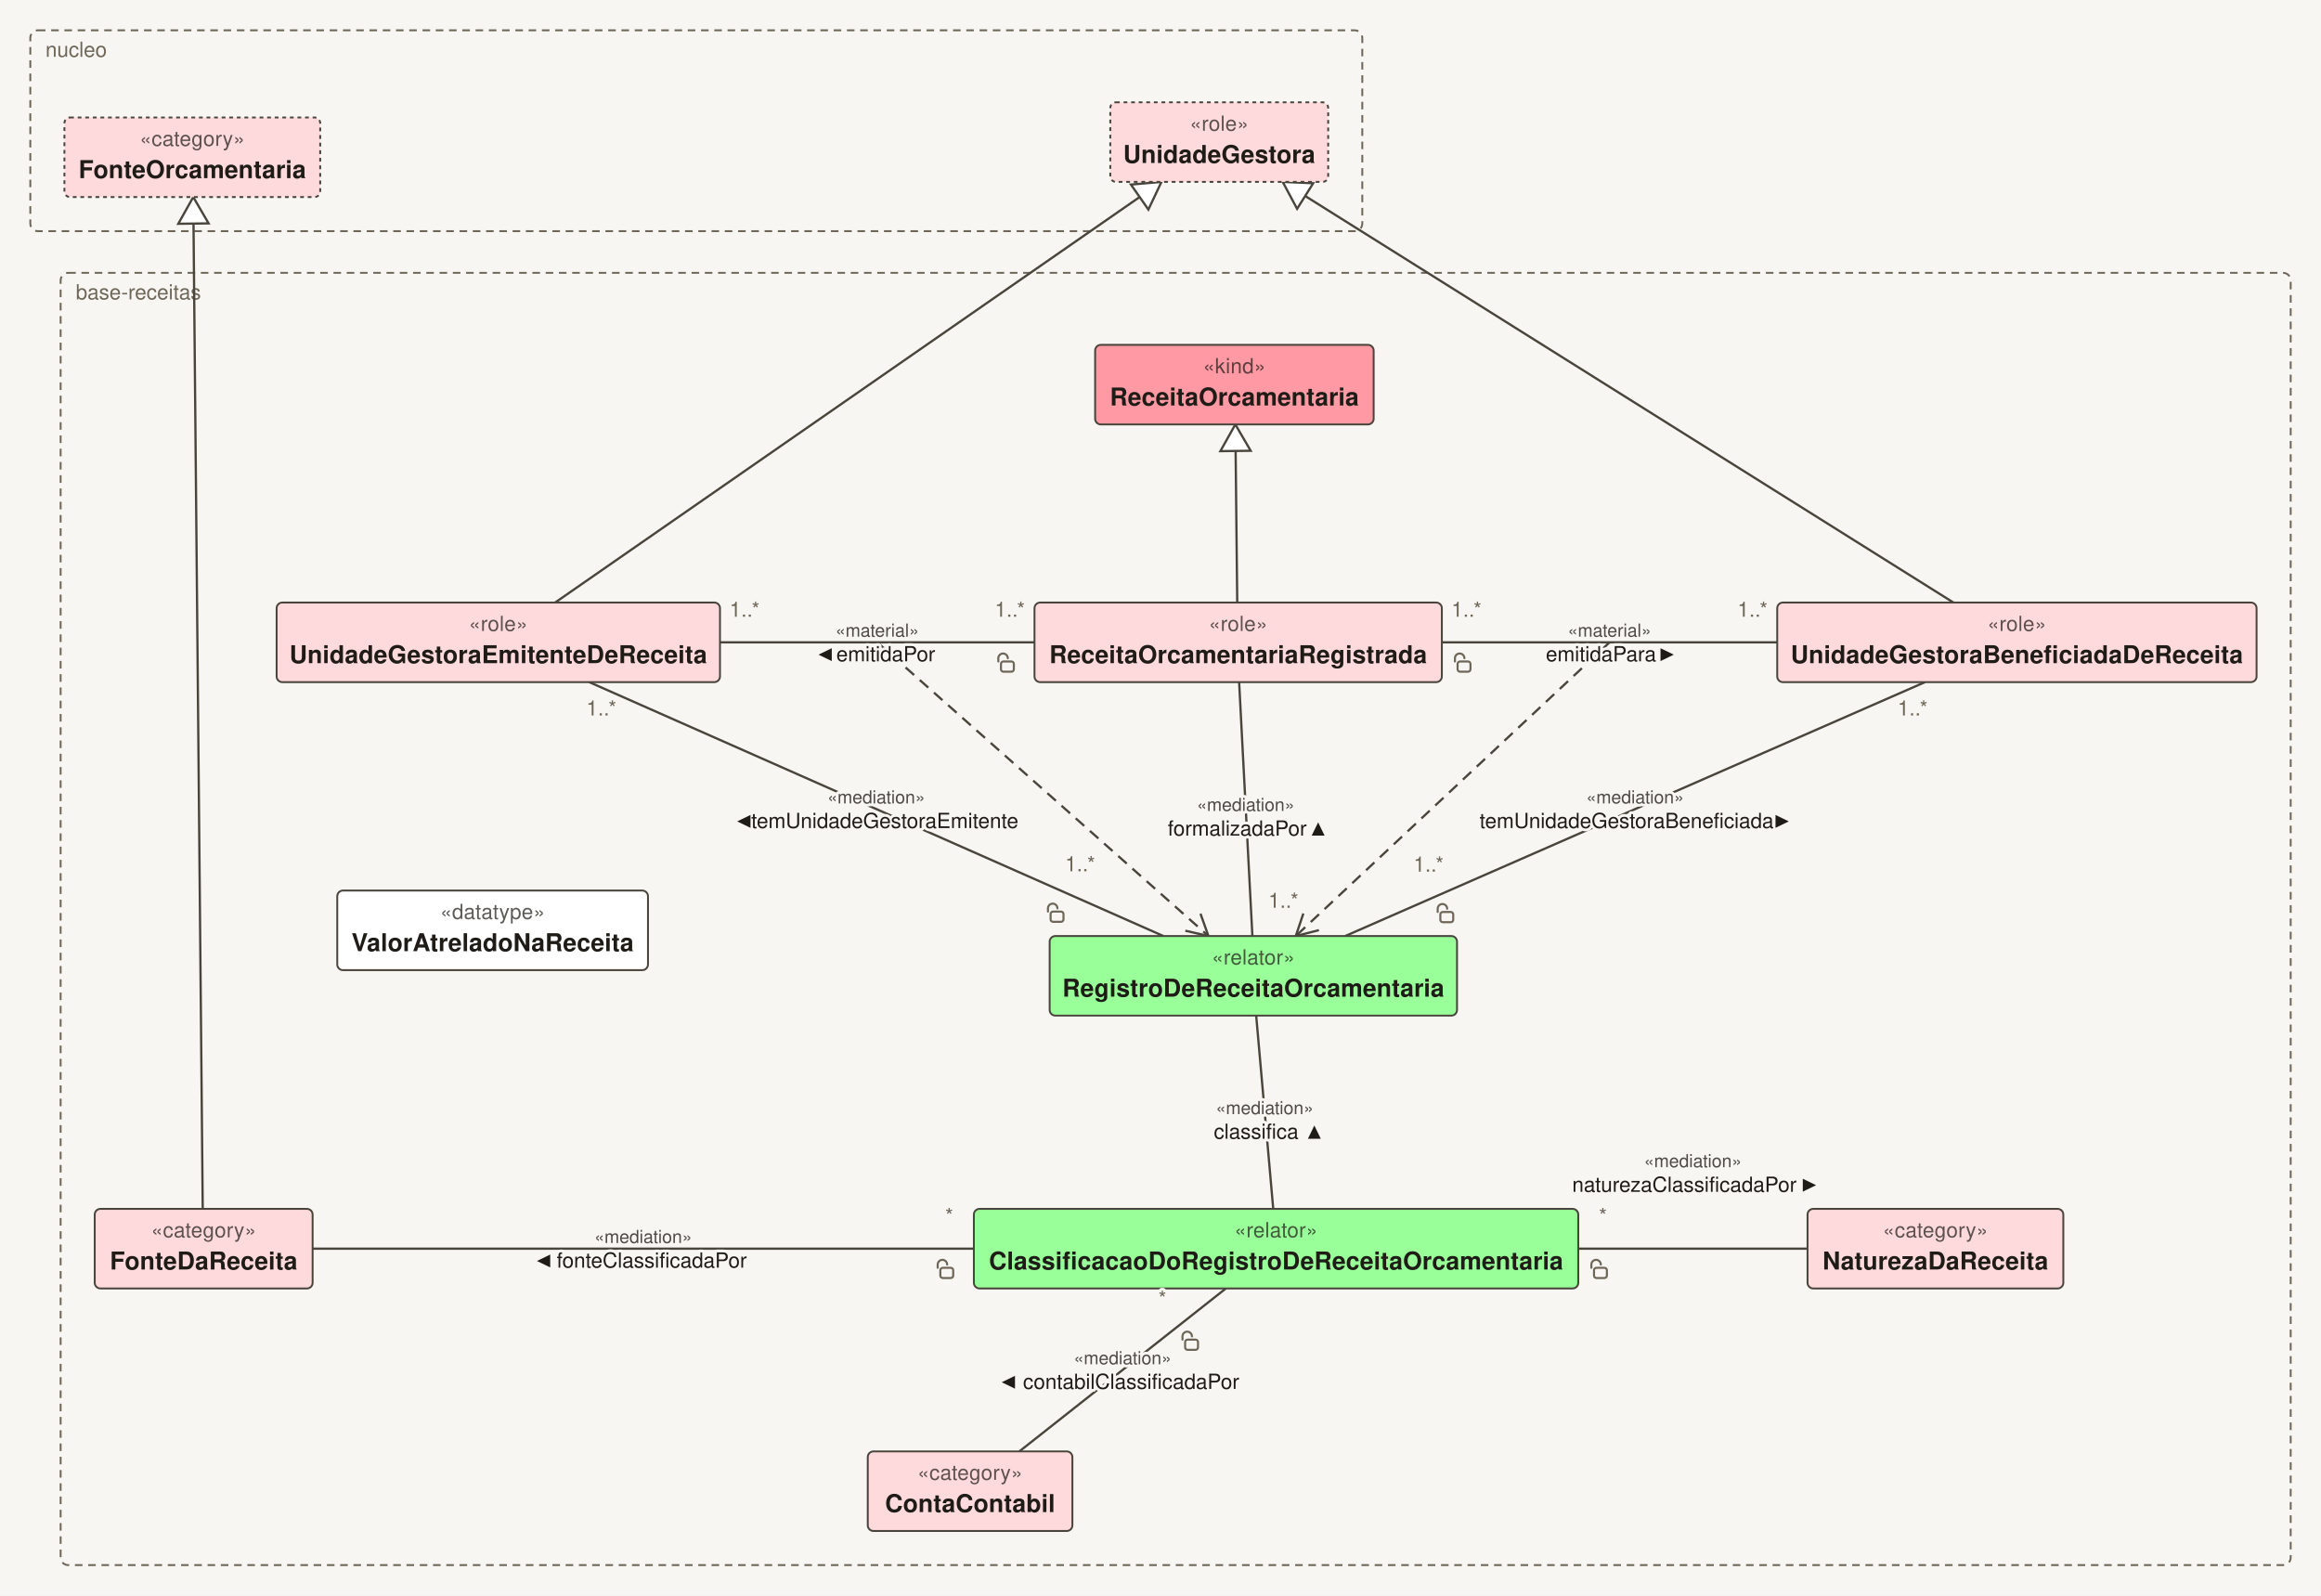
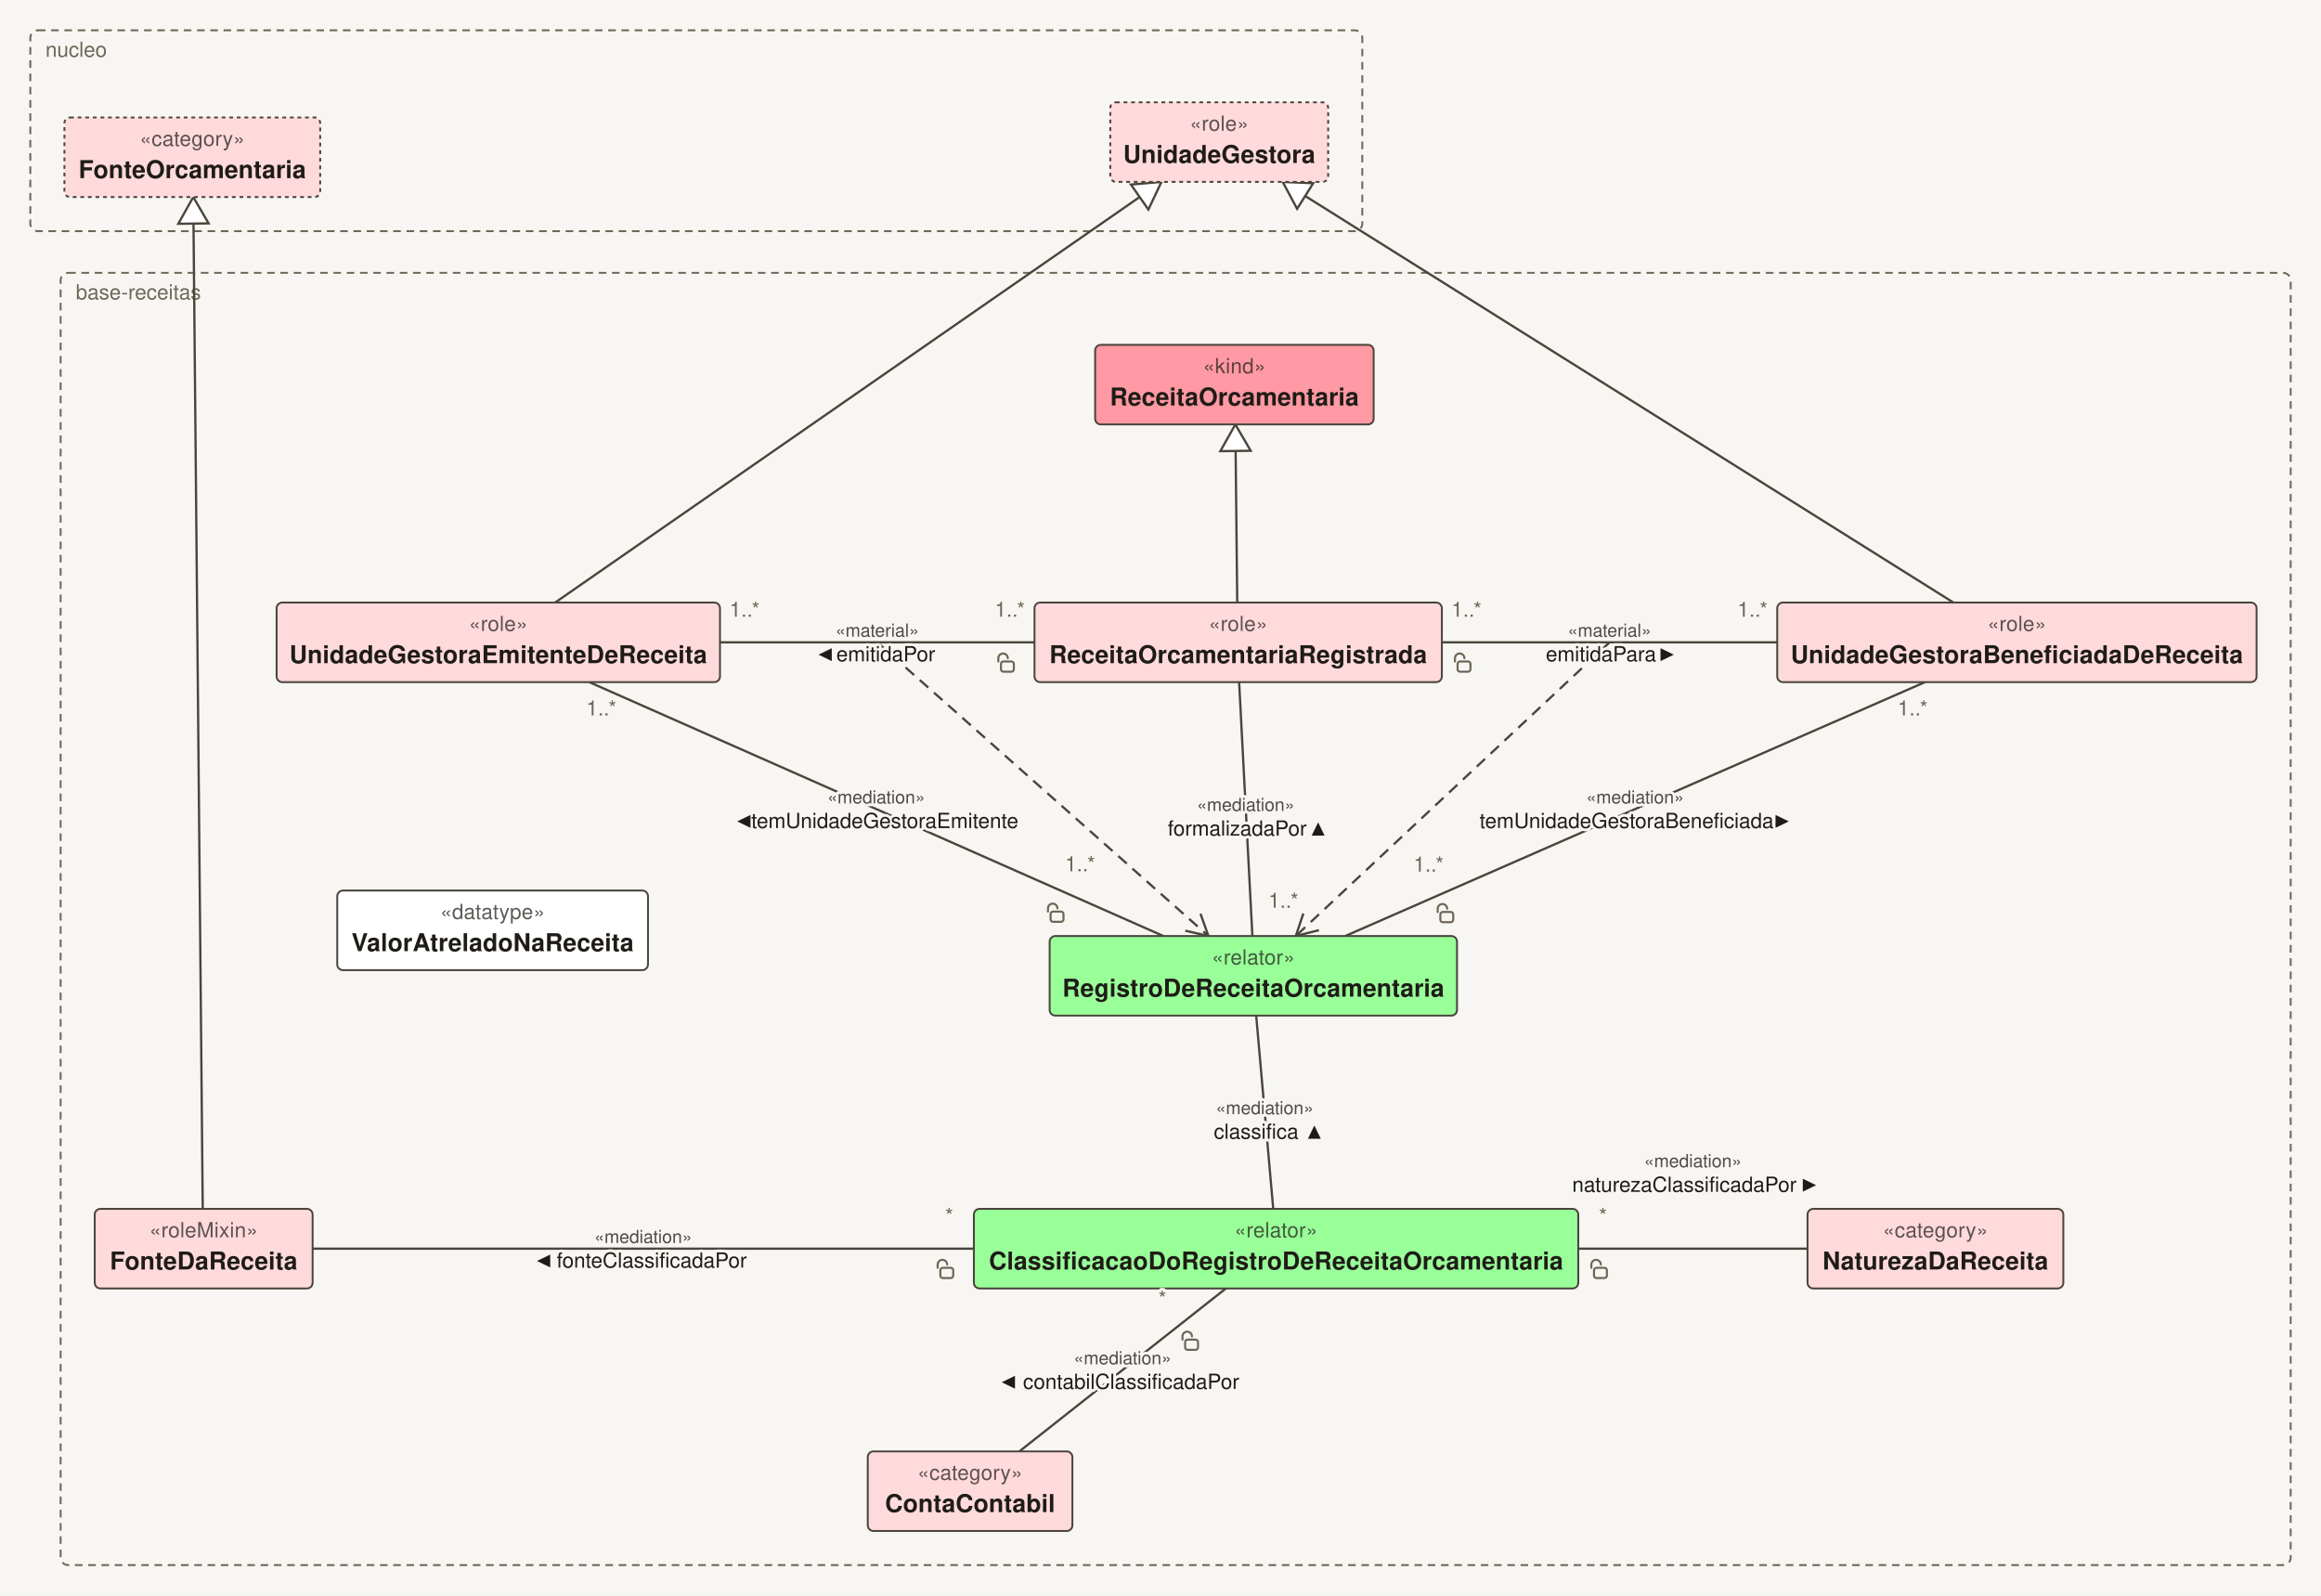
<svg xmlns="http://www.w3.org/2000/svg" viewBox="1014 266 1225 842" width="1225" height="842">
  <style>
/* Everything that is text, before anything specialises it. The label layer sits
   above the boxes and outside every other group, so a rule that reached labels
   through their edge stopped reaching them the day they were lifted out of it --
   and an SVG with no font-family on a text element falls back to a 16px serif.
   Stated once at the top, no layer can lose it again. */
text {
    font-family: "Helvetica Neue", Helvetica, Arial, "Liberation Sans", sans-serif;
    font-stretch: normal;
    font-size: 11px;
    fill: #1f1c17;
    font-variant-numeric: tabular-nums;
}

.tv-node rect { stroke: #4a453c; stroke-width: 1; }
.tv-node text { fill: #1f1c17; }
.tv-name { font-weight: 600; font-size: 13px; letter-spacing: 0.005em; }
.tv-legend text { font-size: 13px; fill: #1f1c17; }
.tv-stereotype { font-size: 11px; fill-opacity: 0.72; letter-spacing: 0.01em; }
.tv-attribute { font-size: 12px; }
.tv-edge path { fill: none; stroke: #4a453c; stroke-width: 1.2; }
.tv-end { fill: #6e6658; }
/* No letter-spacing on a label drawn with a halo: WebKit places letter-spaced
   SVG text glyph by glyph and then draws no halo, so in Safari, and in an
   exported SVG opened in Preview, the line ran through the label and its
   letters came out uneven. Chromium and Firefox never showed it. */
.tv-edge-stereotype { font-size: 9.5px; fill-opacity: 0.78; }
.tv-marker { fill: #ffffff; stroke: #4a453c; stroke-width: 1.2; }
.tv-arrow { fill: none; stroke: #4a453c; stroke-width: 1.2; }
.tv-reading { fill: #1f1c17; stroke: none; }
.tv-lock { fill: none; stroke: #6e6658; stroke-width: 1.1; stroke-linecap: round; }
.tv-lock rect { fill: #f7f6f2; }
.tv-group rect { fill: none; stroke: #6e6658; stroke-dasharray: 4 3; }
.tv-group text { font-size: 11px; fill: #6e6658; }
.tv-ontology rect { fill: none; stroke: #4a453c; stroke-width: 1.2; stroke-dasharray: none; }
.tv-ontology text { font-weight: 600; font-size: 13px; fill: #1f1c17; }
.tv-location { font-size: 12px; fill-opacity: 0.72; }
.tv-selected rect { stroke: #1f5c5c; stroke-width: 2.5; }
/* The second selector is for a leg of a shared tree, which carries its own id
   and so is chosen as itself rather than through a group around it. */
.tv-selected path, path.tv-selected { stroke: #1f5c5c; stroke-width: 2.2; }
.tv-unresolved rect { stroke-dasharray: 5 3; }
.tv-external rect { stroke-dasharray: 2 2; }
</style>
  <rect x="1014" y="266" width="1225" height="842" fill="#f7f6f2" />
  <g class="tv-group" data-group="pkg:base-receitas">
    <rect x="1046" y="410" width="1177" height="682" rx="4" />
    <text x="1054" y="424">base-receitas</text>
  </g>
  <g class="tv-group" data-group="pkg:nucleo">
    <rect x="1030" y="282" width="703" height="106" rx="4" />
    <text x="1038" y="296">nucleo</text>
  </g>
  <g class="tv-edge" data-edge="gen:base-receitas::FonteDaReceita-&gt;nucleo::FonteOrcamentaria">
    <path d="M 1121 904 L 1116 370" />
    <polygon class="tv-marker" points="1116,370 1108.1,384.1 1124.1,383.9" />
  </g>
  <g class="tv-edge" data-edge="gen:base-receitas::UnidadeGestoraEmitenteDeReceita-&gt;nucleo::UnidadeGestora">
    <path d="M 1307 584 L 1627 362" />
    <polygon class="tv-marker" points="1627,362 1610.9,363.4 1620.1,376.6" />
  </g>
  <g class="tv-edge" data-edge="gen:base-receitas::UnidadeGestoraBeneficiadaDeReceita-&gt;nucleo::UnidadeGestora">
    <path d="M 2045 584 L 1691 362" />
    <polygon class="tv-marker" points="1691,362 1698.6,376.2 1707.1,362.7" />
  </g>
  <g class="tv-edge" data-edge="gen:base-receitas::ReceitaOrcamentariaRegistrada-&gt;base-receitas::ReceitaOrcamentaria">
    <path d="M 1667 584 L 1666 490" />
    <polygon class="tv-marker" points="1666,490 1658.1,504.1 1674.1,503.9" />
  </g>
  <g class="tv-edge" data-edge="rel:base-receitas::ReceitaOrcamentariaRegistrada-&gt;base-receitas::UnidadeGestoraBeneficiadaDeReceita:material:emitidaPara">
    <path d="M 1775 605 L 1952 605" />
  </g>
  <g class="tv-edge" data-edge="rel:base-receitas::ReceitaOrcamentariaRegistrada-&gt;base-receitas::UnidadeGestoraEmitenteDeReceita:material:emitidaPor">
    <path d="M 1560 605 L 1394 605" />
  </g>
  <g class="tv-edge" data-edge="rel:base-receitas::RegistroDeReceitaOrcamentaria-&gt;base-receitas::ReceitaOrcamentariaRegistrada:mediation:formalizadaPor">
    <path d="M 1675 760 L 1668 626" />
  </g>
  <g class="tv-edge" data-edge="rel:base-receitas::RegistroDeReceitaOrcamentaria-&gt;base-receitas::UnidadeGestoraEmitenteDeReceita:mediation:temUnidadeGestoraEmitente">
    <path d="M 1628 760 L 1325 626" />
  </g>
  <g class="tv-edge" data-edge="rel:base-receitas::RegistroDeReceitaOrcamentaria-&gt;base-receitas::UnidadeGestoraBeneficiadaDeReceita:mediation:temUnidadeGestoraBeneficiada">
    <path d="M 1724 760 L 2030 626" />
  </g>
  <g class="tv-edge" data-edge="rel:base-receitas::ClassificacaoDoRegistroDeReceitaOrcamentaria-&gt;base-receitas::RegistroDeReceitaOrcamentaria:mediation:classifica">
    <path d="M 1686 904 L 1677 802" />
  </g>
  <g class="tv-edge" data-edge="rel:base-receitas::ClassificacaoDoRegistroDeReceitaOrcamentaria-&gt;base-receitas::NaturezaDaReceita:mediation:naturezaClassificadaPor">
    <path d="M 1847 925 L 1968 925" />
  </g>
  <g class="tv-edge" data-edge="rel:base-receitas::ClassificacaoDoRegistroDeReceitaOrcamentaria-&gt;base-receitas::FonteDaReceita:mediation:fonteClassificadaPor">
    <path d="M 1528 925 L 1179 925" />
  </g>
  <g class="tv-edge" data-edge="rel:base-receitas::ClassificacaoDoRegistroDeReceitaOrcamentaria-&gt;base-receitas::ContaContabil:mediation:contabilClassificadaPor">
    <path d="M 1661 946 L 1552 1032" />
  </g>
  <g class="tv-edge tv-derivation" data-derivation="rel:base-receitas::ReceitaOrcamentariaRegistrada-&gt;base-receitas::UnidadeGestoraBeneficiadaDeReceita:material:emitidaPara" data-supplier="base-receitas::RegistroDeReceitaOrcamentaria">
    <path d="M 1863.5 605 L 1697.9 760" stroke-dasharray="6 4" />
    <path class="tv-arrow" d="M 1710.1 756.9 L 1697.9 760 L 1701.9 748.1" />
  </g>
  <g class="tv-edge tv-derivation" data-derivation="rel:base-receitas::ReceitaOrcamentariaRegistrada-&gt;base-receitas::UnidadeGestoraEmitenteDeReceita:material:emitidaPor" data-supplier="base-receitas::RegistroDeReceitaOrcamentaria">
    <path d="M 1477 605 L 1651.8 760" stroke-dasharray="6 4" />
    <path class="tv-arrow" d="M 1647.6 748.2 L 1651.8 760 L 1639.6 757.2" />
  </g>
  <g class="tv-node" data-node="base-receitas::NaturezaDaReceita">
    <rect x="1968" y="904" width="135" height="42" rx="3" fill="#FFDADD" />
    <text class="tv-stereotype" x="2035.5" y="919" text-anchor="middle">«category»</text>
    <text class="tv-name" x="2035.5" y="936" text-anchor="middle">NaturezaDaReceita</text>
  </g>
  <g class="tv-node" data-node="base-receitas::FonteDaReceita">
    <rect x="1064" y="904" width="115" height="42" rx="3" fill="#FFDADD" />
-     <text class="tv-stereotype" x="1121.5" y="919" text-anchor="middle">«category»</text>
+     <text class="tv-stereotype" x="1121.5" y="919" text-anchor="middle">«roleMixin»</text>
    <text class="tv-name" x="1121.5" y="936" text-anchor="middle">FonteDaReceita</text>
  </g>
  <g class="tv-node tv-external" data-node="nucleo::FonteOrcamentaria">
    <rect x="1048" y="328" width="135" height="42" rx="3" fill="#FFDADD" />
    <text class="tv-stereotype" x="1115.5" y="343" text-anchor="middle">«category»</text>
    <text class="tv-name" x="1115.5" y="360" text-anchor="middle">FonteOrcamentaria</text>
  </g>
  <g class="tv-node" data-node="base-receitas::ContaContabil">
    <rect x="1472" y="1032" width="108" height="42" rx="3" fill="#FFDADD" />
    <text class="tv-stereotype" x="1526" y="1047" text-anchor="middle">«category»</text>
    <text class="tv-name" x="1526" y="1064" text-anchor="middle">ContaContabil</text>
  </g>
  <g class="tv-node" data-node="base-receitas::UnidadeGestoraEmitenteDeReceita">
    <rect x="1160" y="584" width="234" height="42" rx="3" fill="#FFDADD" />
    <text class="tv-stereotype" x="1277" y="599" text-anchor="middle">«role»</text>
    <text class="tv-name" x="1277" y="616" text-anchor="middle">UnidadeGestoraEmitenteDeReceita</text>
  </g>
  <g class="tv-node tv-external" data-node="nucleo::UnidadeGestora">
    <rect x="1600" y="320" width="115" height="42" rx="3" fill="#FFDADD" />
    <text class="tv-stereotype" x="1657.5" y="335" text-anchor="middle">«role»</text>
    <text class="tv-name" x="1657.5" y="352" text-anchor="middle">UnidadeGestora</text>
  </g>
  <g class="tv-node" data-node="base-receitas::UnidadeGestoraBeneficiadaDeReceita">
    <rect x="1952" y="584" width="253" height="42" rx="3" fill="#FFDADD" />
    <text class="tv-stereotype" x="2078.5" y="599" text-anchor="middle">«role»</text>
    <text class="tv-name" x="2078.5" y="616" text-anchor="middle">UnidadeGestoraBeneficiadaDeReceita</text>
  </g>
  <g class="tv-node" data-node="base-receitas::ReceitaOrcamentaria">
    <rect x="1592" y="448" width="147" height="42" rx="3" fill="#FF99A3" />
    <text class="tv-stereotype" x="1665.5" y="463" text-anchor="middle">«kind»</text>
    <text class="tv-name" x="1665.5" y="480" text-anchor="middle">ReceitaOrcamentaria</text>
  </g>
  <g class="tv-node" data-node="base-receitas::ReceitaOrcamentariaRegistrada">
    <rect x="1560" y="584" width="215" height="42" rx="3" fill="#FFDADD" />
    <text class="tv-stereotype" x="1667.5" y="599" text-anchor="middle">«role»</text>
    <text class="tv-name" x="1667.5" y="616" text-anchor="middle">ReceitaOrcamentariaRegistrada</text>
  </g>
  <g class="tv-node" data-node="base-receitas::ValorAtreladoNaReceita">
    <rect x="1192" y="736" width="164" height="42" rx="3" fill="#FFFFFF" />
    <text class="tv-stereotype" x="1274" y="751" text-anchor="middle">«datatype»</text>
    <text class="tv-name" x="1274" y="768" text-anchor="middle">ValorAtreladoNaReceita</text>
  </g>
  <g class="tv-node" data-node="base-receitas::RegistroDeReceitaOrcamentaria">
    <rect x="1568" y="760" width="215" height="42" rx="3" fill="#99FF99" />
    <text class="tv-stereotype" x="1675.5" y="775" text-anchor="middle">«relator»</text>
    <text class="tv-name" x="1675.5" y="792" text-anchor="middle">RegistroDeReceitaOrcamentaria</text>
  </g>
  <g class="tv-node" data-node="base-receitas::ClassificacaoDoRegistroDeReceitaOrcamentaria">
    <rect x="1528" y="904" width="319" height="42" rx="3" fill="#99FF99" />
    <text class="tv-stereotype" x="1687.5" y="919" text-anchor="middle">«relator»</text>
    <text class="tv-name" x="1687.5" y="936" text-anchor="middle">ClassificacaoDoRegistroDeReceitaOrcamentaria</text>
  </g>
  <g class="tv-labels">
    <text class="tv-edge-stereotype" data-for="rel:base-receitas::RegistroDeReceitaOrcamentaria-&gt;base-receitas::UnidadeGestoraBeneficiadaDeReceita:mediation:temUnidadeGestoraBeneficiada" x="1877" y="690" text-anchor="middle" paint-order="stroke" stroke="#f7f6f2" stroke-width="3" stroke-linejoin="round">«mediation»</text>
    <text data-for="rel:base-receitas::RegistroDeReceitaOrcamentaria-&gt;base-receitas::UnidadeGestoraBeneficiadaDeReceita:mediation:temUnidadeGestoraBeneficiada" x="1872.5" y="703" text-anchor="middle" paint-order="stroke" stroke="#f7f6f2" stroke-width="3" stroke-linejoin="round">temUnidadeGestoraBeneficiada</text>
    <polygon class="tv-reading" points="1958.1,699.5 1951.1,702.9 1951.1,696.1" />
    <text class="tv-end" data-for="rel:base-receitas::RegistroDeReceitaOrcamentaria-&gt;base-receitas::UnidadeGestoraBeneficiadaDeReceita:mediation:temUnidadeGestoraBeneficiada" x="1768" y="726" text-anchor="middle" paint-order="stroke" stroke="#f7f6f2" stroke-width="3" stroke-linejoin="round">1..*</text>
    <g class="tv-lock" data-for="rel:base-receitas::RegistroDeReceitaOrcamentaria-&gt;base-receitas::UnidadeGestoraBeneficiadaDeReceita:mediation:temUnidadeGestoraBeneficiada" transform="translate(1771.4, 742.7)" aria-label="not const">
      <path d="M 1.4 4.6 V 2.9 a 2.5 2.5 0 0 1 5 0" />
      <rect x="2.8" y="4.6" width="6.8" height="5.4" rx="1.3" stroke="#6e6658" />
    </g>
    <text class="tv-end" data-for="rel:base-receitas::RegistroDeReceitaOrcamentaria-&gt;base-receitas::UnidadeGestoraBeneficiadaDeReceita:mediation:temUnidadeGestoraBeneficiada" x="2023.5" y="643.6" text-anchor="middle" paint-order="stroke" stroke="#f7f6f2" stroke-width="3" stroke-linejoin="round">1..*</text>
    <text class="tv-edge-stereotype" data-for="rel:base-receitas::RegistroDeReceitaOrcamentaria-&gt;base-receitas::UnidadeGestoraEmitenteDeReceita:mediation:temUnidadeGestoraEmitente" x="1476.5" y="690" text-anchor="middle" paint-order="stroke" stroke="#f7f6f2" stroke-width="3" stroke-linejoin="round">«mediation»</text>
    <text data-for="rel:base-receitas::RegistroDeReceitaOrcamentaria-&gt;base-receitas::UnidadeGestoraEmitenteDeReceita:mediation:temUnidadeGestoraEmitente" x="1481" y="703" text-anchor="middle" paint-order="stroke" stroke="#f7f6f2" stroke-width="3" stroke-linejoin="round">temUnidadeGestoraEmitente</text>
    <polygon class="tv-reading" points="1403.1,699.5 1410.1,696.1 1410.1,702.9" />
    <text class="tv-end" data-for="rel:base-receitas::RegistroDeReceitaOrcamentaria-&gt;base-receitas::UnidadeGestoraEmitenteDeReceita:mediation:temUnidadeGestoraEmitente" x="1584.1" y="725.8" text-anchor="middle" paint-order="stroke" stroke="#f7f6f2" stroke-width="3" stroke-linejoin="round">1..*</text>
    <g class="tv-lock" data-for="rel:base-receitas::RegistroDeReceitaOrcamentaria-&gt;base-receitas::UnidadeGestoraEmitenteDeReceita:mediation:temUnidadeGestoraEmitente" transform="translate(1565.7, 742.5)" aria-label="not const">
      <path d="M 1.4 4.6 V 2.9 a 2.5 2.5 0 0 1 5 0" />
      <rect x="2.8" y="4.6" width="6.8" height="5.4" rx="1.3" stroke="#6e6658" />
    </g>
    <text class="tv-end" data-for="rel:base-receitas::RegistroDeReceitaOrcamentaria-&gt;base-receitas::UnidadeGestoraEmitenteDeReceita:mediation:temUnidadeGestoraEmitente" x="1331.4" y="643.6" text-anchor="middle" paint-order="stroke" stroke="#f7f6f2" stroke-width="3" stroke-linejoin="round">1..*</text>
    <text class="tv-edge-stereotype" data-for="rel:base-receitas::ClassificacaoDoRegistroDeReceitaOrcamentaria-&gt;base-receitas::NaturezaDaReceita:mediation:naturezaClassificadaPor" x="1907.5" y="882" text-anchor="middle" paint-order="stroke" stroke="#f7f6f2" stroke-width="3" stroke-linejoin="round">«mediation»</text>
    <text data-for="rel:base-receitas::ClassificacaoDoRegistroDeReceitaOrcamentaria-&gt;base-receitas::NaturezaDaReceita:mediation:naturezaClassificadaPor" x="1903" y="895" text-anchor="middle" paint-order="stroke" stroke="#f7f6f2" stroke-width="3" stroke-linejoin="round">naturezaClassificadaPor</text>
    <polygon class="tv-reading" points="1972.5,891.5 1965.5,894.9 1965.5,888.1" />
    <text class="tv-end" data-for="rel:base-receitas::ClassificacaoDoRegistroDeReceitaOrcamentaria-&gt;base-receitas::NaturezaDaReceita:mediation:naturezaClassificadaPor" x="1860" y="911.5" text-anchor="middle" paint-order="stroke" stroke="#f7f6f2" stroke-width="3" stroke-linejoin="round">*</text>
    <g class="tv-lock" data-for="rel:base-receitas::ClassificacaoDoRegistroDeReceitaOrcamentaria-&gt;base-receitas::NaturezaDaReceita:mediation:naturezaClassificadaPor" transform="translate(1852.5, 930.5)" aria-label="not const">
      <path d="M 1.4 4.6 V 2.9 a 2.5 2.5 0 0 1 5 0" />
      <rect x="2.8" y="4.6" width="6.8" height="5.4" rx="1.3" stroke="#6e6658" />
    </g>
    <text class="tv-edge-stereotype" data-for="rel:base-receitas::ClassificacaoDoRegistroDeReceitaOrcamentaria-&gt;base-receitas::ContaContabil:mediation:contabilClassificadaPor" x="1606.5" y="986" text-anchor="middle" paint-order="stroke" stroke="#f7f6f2" stroke-width="3" stroke-linejoin="round">«mediation»</text>
    <text data-for="rel:base-receitas::ClassificacaoDoRegistroDeReceitaOrcamentaria-&gt;base-receitas::ContaContabil:mediation:contabilClassificadaPor" x="1611" y="999" text-anchor="middle" paint-order="stroke" stroke="#f7f6f2" stroke-width="3" stroke-linejoin="round">contabilClassificadaPor</text>
    <polygon class="tv-reading" points="1542.7,995.5 1549.7,992.1 1549.7,998.9" />
    <text class="tv-end" data-for="rel:base-receitas::ClassificacaoDoRegistroDeReceitaOrcamentaria-&gt;base-receitas::ContaContabil:mediation:contabilClassificadaPor" x="1627.5" y="955.2" text-anchor="middle" paint-order="stroke" stroke="#f7f6f2" stroke-width="3" stroke-linejoin="round">*</text>
    <g class="tv-lock" data-for="rel:base-receitas::ClassificacaoDoRegistroDeReceitaOrcamentaria-&gt;base-receitas::ContaContabil:mediation:contabilClassificadaPor" transform="translate(1636.7, 968.4)" aria-label="not const">
      <path d="M 1.4 4.6 V 2.9 a 2.5 2.5 0 0 1 5 0" />
      <rect x="2.8" y="4.6" width="6.8" height="5.4" rx="1.3" stroke="#6e6658" />
    </g>
    <text class="tv-edge-stereotype" data-for="rel:base-receitas::ClassificacaoDoRegistroDeReceitaOrcamentaria-&gt;base-receitas::FonteDaReceita:mediation:fonteClassificadaPor" x="1353.5" y="922" text-anchor="middle" paint-order="stroke" stroke="#f7f6f2" stroke-width="3" stroke-linejoin="round">«mediation»</text>
    <text data-for="rel:base-receitas::ClassificacaoDoRegistroDeReceitaOrcamentaria-&gt;base-receitas::FonteDaReceita:mediation:fonteClassificadaPor" x="1358" y="935" text-anchor="middle" paint-order="stroke" stroke="#f7f6f2" stroke-width="3" stroke-linejoin="round">fonteClassificadaPor</text>
    <polygon class="tv-reading" points="1297.4,931.5 1304.4,928.1 1304.4,934.9" />
    <text class="tv-end" data-for="rel:base-receitas::ClassificacaoDoRegistroDeReceitaOrcamentaria-&gt;base-receitas::FonteDaReceita:mediation:fonteClassificadaPor" x="1515" y="911.5" text-anchor="middle" paint-order="stroke" stroke="#f7f6f2" stroke-width="3" stroke-linejoin="round">*</text>
    <g class="tv-lock" data-for="rel:base-receitas::ClassificacaoDoRegistroDeReceitaOrcamentaria-&gt;base-receitas::FonteDaReceita:mediation:fonteClassificadaPor" transform="translate(1507.5, 930.5)" aria-label="not const">
      <path d="M 1.4 4.6 V 2.9 a 2.5 2.5 0 0 1 5 0" />
      <rect x="2.8" y="4.6" width="6.8" height="5.4" rx="1.3" stroke="#6e6658" />
    </g>
    <text class="tv-edge-stereotype" data-for="rel:base-receitas::RegistroDeReceitaOrcamentaria-&gt;base-receitas::ReceitaOrcamentariaRegistrada:mediation:formalizadaPor" x="1671.5" y="694" text-anchor="middle" paint-order="stroke" stroke="#f7f6f2" stroke-width="3" stroke-linejoin="round">«mediation»</text>
    <text data-for="rel:base-receitas::RegistroDeReceitaOrcamentaria-&gt;base-receitas::ReceitaOrcamentariaRegistrada:mediation:formalizadaPor" x="1667" y="707" text-anchor="middle" paint-order="stroke" stroke="#f7f6f2" stroke-width="3" stroke-linejoin="round">formalizadaPor</text>
    <polygon class="tv-reading" points="1709.7,700 1713.1,707 1706.3,707" />
    <text class="tv-end" data-for="rel:base-receitas::RegistroDeReceitaOrcamentaria-&gt;base-receitas::ReceitaOrcamentariaRegistrada:mediation:formalizadaPor" x="1691.4" y="745.1" text-anchor="middle" paint-order="stroke" stroke="#f7f6f2" stroke-width="3" stroke-linejoin="round">1..*</text>
    <text class="tv-edge-stereotype" data-for="rel:base-receitas::ReceitaOrcamentariaRegistrada-&gt;base-receitas::UnidadeGestoraBeneficiadaDeReceita:material:emitidaPara" x="1863.5" y="602" text-anchor="middle" paint-order="stroke" stroke="#f7f6f2" stroke-width="3" stroke-linejoin="round">«material»</text>
    <text data-for="rel:base-receitas::ReceitaOrcamentariaRegistrada-&gt;base-receitas::UnidadeGestoraBeneficiadaDeReceita:material:emitidaPara" x="1859" y="615" text-anchor="middle" paint-order="stroke" stroke="#f7f6f2" stroke-width="3" stroke-linejoin="round">emitidaPara</text>
    <polygon class="tv-reading" points="1897.4,611.5 1890.4,614.9 1890.4,608.1" />
    <text class="tv-end" data-for="rel:base-receitas::ReceitaOrcamentariaRegistrada-&gt;base-receitas::UnidadeGestoraBeneficiadaDeReceita:material:emitidaPara" x="1788" y="591.5" text-anchor="middle" paint-order="stroke" stroke="#f7f6f2" stroke-width="3" stroke-linejoin="round">1..*</text>
    <g class="tv-lock" data-for="rel:base-receitas::ReceitaOrcamentariaRegistrada-&gt;base-receitas::UnidadeGestoraBeneficiadaDeReceita:material:emitidaPara" transform="translate(1780.5, 610.5)" aria-label="not const">
      <path d="M 1.4 4.6 V 2.9 a 2.5 2.5 0 0 1 5 0" />
      <rect x="2.8" y="4.6" width="6.8" height="5.4" rx="1.3" stroke="#6e6658" />
    </g>
    <text class="tv-end" data-for="rel:base-receitas::ReceitaOrcamentariaRegistrada-&gt;base-receitas::UnidadeGestoraBeneficiadaDeReceita:material:emitidaPara" x="1939" y="591.5" text-anchor="middle" paint-order="stroke" stroke="#f7f6f2" stroke-width="3" stroke-linejoin="round">1..*</text>
    <text class="tv-edge-stereotype" data-for="rel:base-receitas::ClassificacaoDoRegistroDeReceitaOrcamentaria-&gt;base-receitas::RegistroDeReceitaOrcamentaria:mediation:classifica" x="1681.5" y="854" text-anchor="middle" paint-order="stroke" stroke="#f7f6f2" stroke-width="3" stroke-linejoin="round">«mediation»</text>
    <text data-for="rel:base-receitas::ClassificacaoDoRegistroDeReceitaOrcamentaria-&gt;base-receitas::RegistroDeReceitaOrcamentaria:mediation:classifica" x="1677" y="867" text-anchor="middle" paint-order="stroke" stroke="#f7f6f2" stroke-width="3" stroke-linejoin="round">classifica</text>
    <polygon class="tv-reading" points="1707.7,860 1711.1,867 1704.3,867" />
    <text class="tv-edge-stereotype" data-for="rel:base-receitas::ReceitaOrcamentariaRegistrada-&gt;base-receitas::UnidadeGestoraEmitenteDeReceita:material:emitidaPor" x="1477" y="602" text-anchor="middle" paint-order="stroke" stroke="#f7f6f2" stroke-width="3" stroke-linejoin="round">«material»</text>
    <text data-for="rel:base-receitas::ReceitaOrcamentariaRegistrada-&gt;base-receitas::UnidadeGestoraEmitenteDeReceita:material:emitidaPor" x="1481.5" y="615" text-anchor="middle" paint-order="stroke" stroke="#f7f6f2" stroke-width="3" stroke-linejoin="round">emitidaPor</text>
    <polygon class="tv-reading" points="1446,611.5 1453,608.1 1453,614.9" />
    <text class="tv-end" data-for="rel:base-receitas::ReceitaOrcamentariaRegistrada-&gt;base-receitas::UnidadeGestoraEmitenteDeReceita:material:emitidaPor" x="1547" y="591.5" text-anchor="middle" paint-order="stroke" stroke="#f7f6f2" stroke-width="3" stroke-linejoin="round">1..*</text>
    <g class="tv-lock" data-for="rel:base-receitas::ReceitaOrcamentariaRegistrada-&gt;base-receitas::UnidadeGestoraEmitenteDeReceita:material:emitidaPor" transform="translate(1539.5, 610.5)" aria-label="not const">
      <path d="M 1.4 4.6 V 2.9 a 2.5 2.5 0 0 1 5 0" />
      <rect x="2.8" y="4.6" width="6.8" height="5.4" rx="1.3" stroke="#6e6658" />
    </g>
    <text class="tv-end" data-for="rel:base-receitas::ReceitaOrcamentariaRegistrada-&gt;base-receitas::UnidadeGestoraEmitenteDeReceita:material:emitidaPor" x="1407" y="591.5" text-anchor="middle" paint-order="stroke" stroke="#f7f6f2" stroke-width="3" stroke-linejoin="round">1..*</text>
  </g>
</svg>
